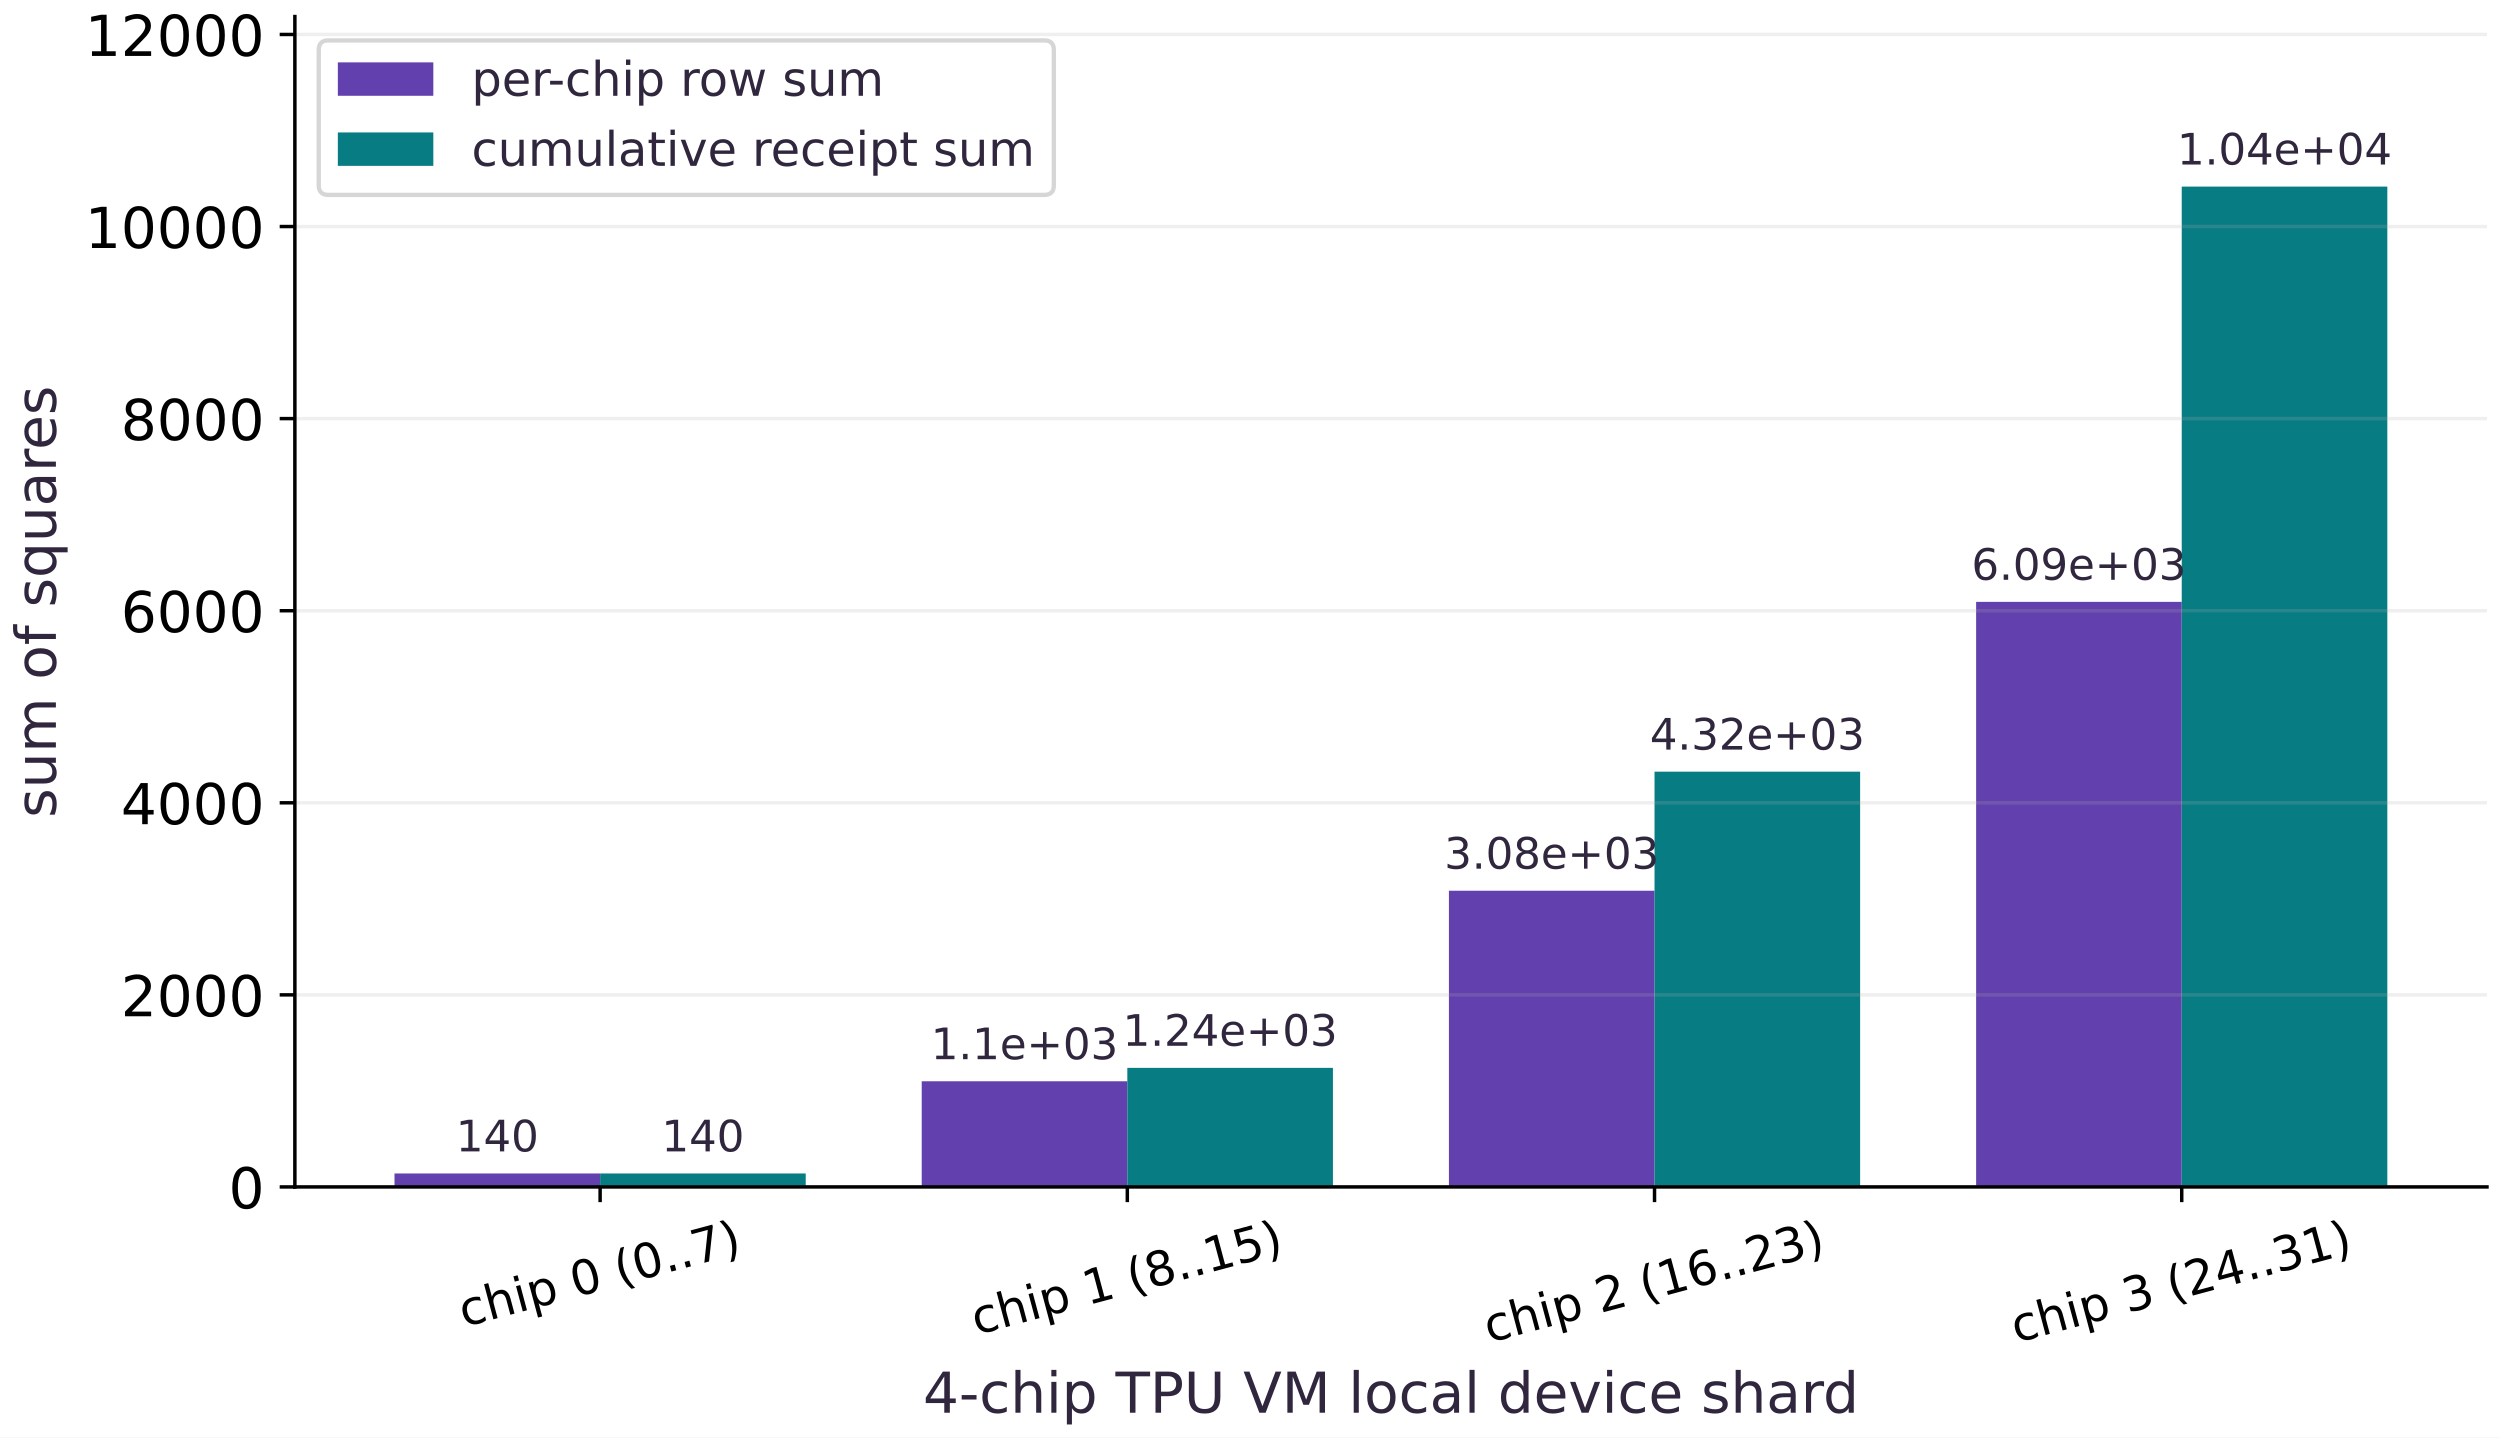
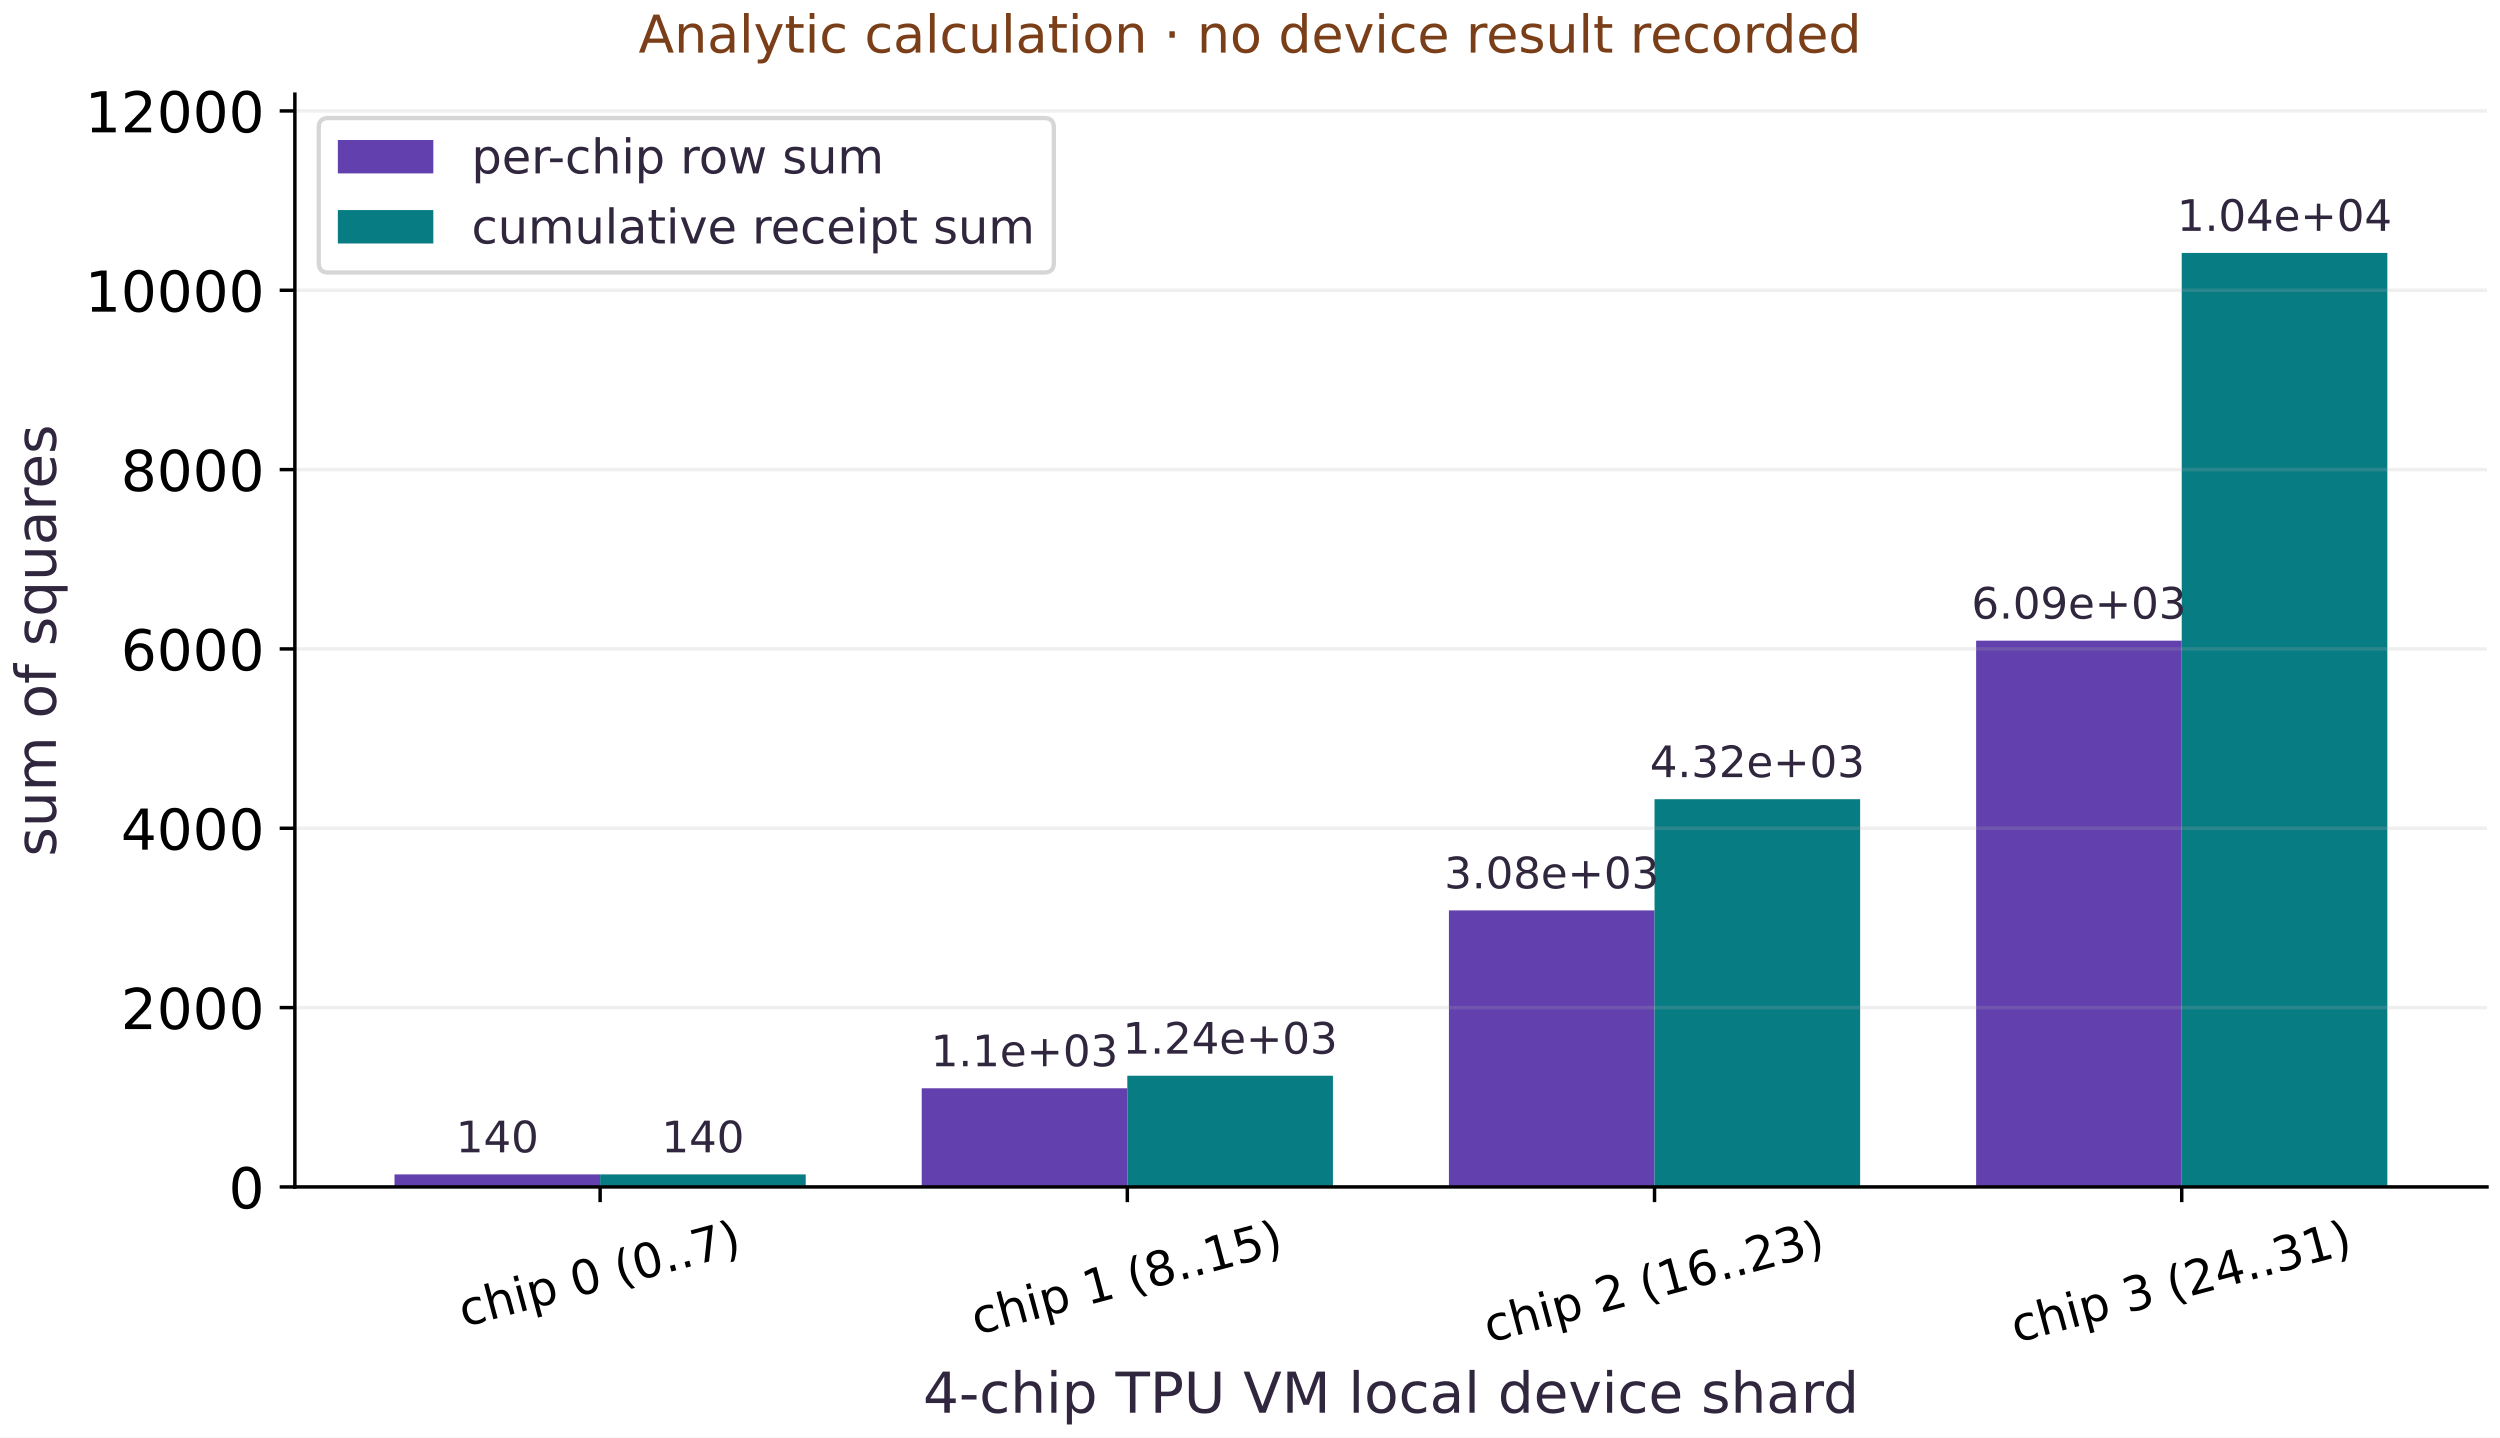
<svg xmlns="http://www.w3.org/2000/svg" xmlns:xlink="http://www.w3.org/1999/xlink" width="576pt" height="331.2pt" viewBox="0 0 576 331.2" version="1.1">
  <defs>
    <style type="text/css">*{stroke-linejoin: round; stroke-linecap: butt}</style>
  </defs>
  <g id="figure_1">
    <g id="patch_1">
      <path d="M 0 331.2  L 576 331.2  L 576 0  L 0 0  z " style="fill: #ffffff" />
    </g>
    <g id="axes_1">
      <g id="patch_2">
-         <path d="M 67.938 273.469  L 573 273.469  L 573 3.811  L 67.938 3.811  z " style="fill: #ffffff" />
+         <path d="M 67.938 273.469  L 573 273.469  L 573 21.695  L 67.938 21.695  z " style="fill: #ffffff" />
      </g>
      <g id="patch_3">
-         <path d="M 90.895 273.469  L 138.268 273.469  L 138.268 270.371  L 90.895 270.371  z " clip-path="url(#p6674e7a81e)" style="fill: #6240ad" />
+         <path d="M 90.895 273.469  L 138.268 273.469  L 138.268 270.577  L 90.895 270.577  z " clip-path="url(#p0426e4867c)" style="fill: #6240ad" />
      </g>
      <g id="patch_4">
-         <path d="M 212.363 273.469  L 259.735 273.469  L 259.735 249.129  L 212.363 249.129  z " clip-path="url(#p6674e7a81e)" style="fill: #6240ad" />
+         <path d="M 212.363 273.469  L 259.735 273.469  L 259.735 250.743  L 212.363 250.743  z " clip-path="url(#p0426e4867c)" style="fill: #6240ad" />
      </g>
      <g id="patch_5">
-         <path d="M 333.83 273.469  L 381.203 273.469  L 381.203 205.229  L 333.83 205.229  z " clip-path="url(#p6674e7a81e)" style="fill: #6240ad" />
+         <path d="M 333.83 273.469  L 381.203 273.469  L 381.203 209.755  L 333.83 209.755  z " clip-path="url(#p0426e4867c)" style="fill: #6240ad" />
      </g>
      <g id="patch_6">
-         <path d="M 455.298 273.469  L 502.67 273.469  L 502.67 138.67  L 455.298 138.67  z " clip-path="url(#p6674e7a81e)" style="fill: #6240ad" />
+         <path d="M 455.298 273.469  L 502.67 273.469  L 502.67 147.61  L 455.298 147.61  z " clip-path="url(#p0426e4867c)" style="fill: #6240ad" />
      </g>
      <g id="patch_7">
-         <path d="M 138.268 273.469  L 185.64 273.469  L 185.64 270.371  L 138.268 270.371  z " clip-path="url(#p6674e7a81e)" style="fill: #087c83" />
+         <path d="M 138.268 273.469  L 185.64 273.469  L 185.64 270.577  L 138.268 270.577  z " clip-path="url(#p0426e4867c)" style="fill: #087c83" />
      </g>
      <g id="patch_8">
-         <path d="M 259.735 273.469  L 307.107 273.469  L 307.107 246.031  L 259.735 246.031  z " clip-path="url(#p6674e7a81e)" style="fill: #087c83" />
+         <path d="M 259.735 273.469  L 307.107 273.469  L 307.107 247.851  L 259.735 247.851  z " clip-path="url(#p0426e4867c)" style="fill: #087c83" />
      </g>
      <g id="patch_9">
-         <path d="M 381.203 273.469  L 428.575 273.469  L 428.575 177.791  L 381.203 177.791  z " clip-path="url(#p6674e7a81e)" style="fill: #087c83" />
+         <path d="M 381.203 273.469  L 428.575 273.469  L 428.575 184.137  L 381.203 184.137  z " clip-path="url(#p0426e4867c)" style="fill: #087c83" />
      </g>
      <g id="patch_10">
-         <path d="M 502.67 273.469  L 550.042 273.469  L 550.042 42.992  L 502.67 42.992  z " clip-path="url(#p6674e7a81e)" style="fill: #087c83" />
+         <path d="M 502.67 273.469  L 550.042 273.469  L 550.042 58.278  L 502.67 58.278  z " clip-path="url(#p0426e4867c)" style="fill: #087c83" />
      </g>
      <g id="matplotlib.axis_1">
        <g id="xtick_1">
          <g id="line2d_1">
            <defs>
              <path id="m7038623cf6" d="M 0 0  L 0 3.5  " style="stroke: #000000; stroke-width: 0.8" />
            </defs>
            <g>
              <use xlink:href="#m7038623cf6" x="138.268" y="273.469" style="stroke: #000000; stroke-width: 0.8" />
            </g>
          </g>
          <g id="text_1">
            <text style="font-size: 11px; font-family: 'DejaVu Sans'" transform="translate(106.8773 305.7857) rotate(-15)">chip 0 (0..7)</text>
          </g>
        </g>
        <g id="xtick_2">
          <g id="line2d_2">
            <g>
              <use xlink:href="#m7038623cf6" x="259.735" y="273.469" style="stroke: #000000; stroke-width: 0.8" />
            </g>
          </g>
          <g id="text_2">
            <text style="font-size: 11px; font-family: 'DejaVu Sans'" transform="translate(224.9646 307.5971) rotate(-15)">chip 1 (8..15)</text>
          </g>
        </g>
        <g id="xtick_3">
          <g id="line2d_3">
            <g>
              <use xlink:href="#m7038623cf6" x="381.203" y="273.469" style="stroke: #000000; stroke-width: 0.8" />
            </g>
          </g>
          <g id="text_3">
            <text style="font-size: 11px; font-family: 'DejaVu Sans'" transform="translate(343.0519 309.4085) rotate(-15)">chip 2 (16..23)</text>
          </g>
        </g>
        <g id="xtick_4">
          <g id="line2d_4">
            <g>
              <use xlink:href="#m7038623cf6" x="502.67" y="273.469" style="stroke: #000000; stroke-width: 0.8" />
            </g>
          </g>
          <g id="text_4">
            <text style="font-size: 11px; font-family: 'DejaVu Sans'" transform="translate(464.5194 309.4085) rotate(-15)">chip 3 (24..31)</text>
          </g>
        </g>
        <g id="text_5">
          <text style="font-size: 13px; font-family: 'DejaVu Sans'; text-anchor: middle; fill: #30273e" x="320.469" y="325.496" transform="rotate(-0 320.4689 325.4962)">4-chip TPU VM local device shard</text>
        </g>
      </g>
      <g id="matplotlib.axis_2">
        <g id="ytick_1">
          <g id="line2d_5">
-             <path d="M 67.938 273.469  L 573 273.469  " clip-path="url(#p6674e7a81e)" style="fill: none; stroke: #b0b0b0; stroke-opacity: 0.2; stroke-width: 0.8; stroke-linecap: square" />
+             <path d="M 67.938 273.469  L 573 273.469  " clip-path="url(#p0426e4867c)" style="fill: none; stroke: #b0b0b0; stroke-opacity: 0.2; stroke-width: 0.8; stroke-linecap: square" />
          </g>
          <g id="line2d_6">
            <defs>
              <path id="md75c68ea31" d="M 0 0  L -3.5 0  " style="stroke: #000000; stroke-width: 0.8" />
            </defs>
            <g>
              <use xlink:href="#md75c68ea31" x="67.938" y="273.469" style="stroke: #000000; stroke-width: 0.8" />
            </g>
          </g>
          <g id="text_6">
            <text style="font-size: 13px; font-family: 'DejaVu Sans'; text-anchor: end" x="60.938" y="278.408" transform="rotate(-0 60.93805 278.4081)">0</text>
          </g>
        </g>
        <g id="ytick_2">
          <g id="line2d_7">
-             <path d="M 67.938 229.215  L 573 229.215  " clip-path="url(#p6674e7a81e)" style="fill: none; stroke: #b0b0b0; stroke-opacity: 0.2; stroke-width: 0.8; stroke-linecap: square" />
+             <path d="M 67.938 232.15  L 573 232.15  " clip-path="url(#p0426e4867c)" style="fill: none; stroke: #b0b0b0; stroke-opacity: 0.2; stroke-width: 0.8; stroke-linecap: square" />
          </g>
          <g id="line2d_8">
            <g>
-               <use xlink:href="#md75c68ea31" x="67.938" y="229.215" style="stroke: #000000; stroke-width: 0.8" />
+               <use xlink:href="#md75c68ea31" x="67.938" y="232.15" style="stroke: #000000; stroke-width: 0.8" />
            </g>
          </g>
          <g id="text_7">
-             <text style="font-size: 13px; font-family: 'DejaVu Sans'; text-anchor: end" x="60.938" y="234.154" transform="rotate(-0 60.93805 234.1537)">2000</text>
+             <text style="font-size: 13px; font-family: 'DejaVu Sans'; text-anchor: end" x="60.938" y="237.089" transform="rotate(-0 60.93805 237.0887)">2000</text>
          </g>
        </g>
        <g id="ytick_3">
          <g id="line2d_9">
-             <path d="M 67.938 184.96  L 573 184.96  " clip-path="url(#p6674e7a81e)" style="fill: none; stroke: #b0b0b0; stroke-opacity: 0.2; stroke-width: 0.8; stroke-linecap: square" />
+             <path d="M 67.938 190.83  L 573 190.83  " clip-path="url(#p0426e4867c)" style="fill: none; stroke: #b0b0b0; stroke-opacity: 0.2; stroke-width: 0.8; stroke-linecap: square" />
          </g>
          <g id="line2d_10">
            <g>
-               <use xlink:href="#md75c68ea31" x="67.938" y="184.96" style="stroke: #000000; stroke-width: 0.8" />
+               <use xlink:href="#md75c68ea31" x="67.938" y="190.83" style="stroke: #000000; stroke-width: 0.8" />
            </g>
          </g>
          <g id="text_8">
-             <text style="font-size: 13px; font-family: 'DejaVu Sans'; text-anchor: end" x="60.938" y="189.899" transform="rotate(-0 60.93805 189.8993)">4000</text>
+             <text style="font-size: 13px; font-family: 'DejaVu Sans'; text-anchor: end" x="60.938" y="195.769" transform="rotate(-0 60.93805 195.7693)">4000</text>
          </g>
        </g>
        <g id="ytick_4">
          <g id="line2d_11">
-             <path d="M 67.938 140.706  L 573 140.706  " clip-path="url(#p6674e7a81e)" style="fill: none; stroke: #b0b0b0; stroke-opacity: 0.2; stroke-width: 0.8; stroke-linecap: square" />
+             <path d="M 67.938 149.511  L 573 149.511  " clip-path="url(#p0426e4867c)" style="fill: none; stroke: #b0b0b0; stroke-opacity: 0.2; stroke-width: 0.8; stroke-linecap: square" />
          </g>
          <g id="line2d_12">
            <g>
-               <use xlink:href="#md75c68ea31" x="67.938" y="140.706" style="stroke: #000000; stroke-width: 0.8" />
+               <use xlink:href="#md75c68ea31" x="67.938" y="149.511" style="stroke: #000000; stroke-width: 0.8" />
            </g>
          </g>
          <g id="text_9">
-             <text style="font-size: 13px; font-family: 'DejaVu Sans'; text-anchor: end" x="60.938" y="145.645" transform="rotate(-0 60.93805 145.6448)">6000</text>
+             <text style="font-size: 13px; font-family: 'DejaVu Sans'; text-anchor: end" x="60.938" y="154.45" transform="rotate(-0 60.93805 154.4499)">6000</text>
          </g>
        </g>
        <g id="ytick_5">
          <g id="line2d_13">
-             <path d="M 67.938 96.451  L 573 96.451  " clip-path="url(#p6674e7a81e)" style="fill: none; stroke: #b0b0b0; stroke-opacity: 0.2; stroke-width: 0.8; stroke-linecap: square" />
+             <path d="M 67.938 108.192  L 573 108.192  " clip-path="url(#p0426e4867c)" style="fill: none; stroke: #b0b0b0; stroke-opacity: 0.2; stroke-width: 0.8; stroke-linecap: square" />
          </g>
          <g id="line2d_14">
            <g>
-               <use xlink:href="#md75c68ea31" x="67.938" y="96.451" style="stroke: #000000; stroke-width: 0.8" />
+               <use xlink:href="#md75c68ea31" x="67.938" y="108.192" style="stroke: #000000; stroke-width: 0.8" />
            </g>
          </g>
          <g id="text_10">
-             <text style="font-size: 13px; font-family: 'DejaVu Sans'; text-anchor: end" x="60.938" y="101.39" transform="rotate(-0 60.93805 101.3904)">8000</text>
+             <text style="font-size: 13px; font-family: 'DejaVu Sans'; text-anchor: end" x="60.938" y="113.13" transform="rotate(-0 60.93805 113.1305)">8000</text>
          </g>
        </g>
        <g id="ytick_6">
          <g id="line2d_15">
-             <path d="M 67.938 52.197  L 573 52.197  " clip-path="url(#p6674e7a81e)" style="fill: none; stroke: #b0b0b0; stroke-opacity: 0.2; stroke-width: 0.8; stroke-linecap: square" />
+             <path d="M 67.938 66.872  L 573 66.872  " clip-path="url(#p0426e4867c)" style="fill: none; stroke: #b0b0b0; stroke-opacity: 0.2; stroke-width: 0.8; stroke-linecap: square" />
          </g>
          <g id="line2d_16">
            <g>
-               <use xlink:href="#md75c68ea31" x="67.938" y="52.197" style="stroke: #000000; stroke-width: 0.8" />
+               <use xlink:href="#md75c68ea31" x="67.938" y="66.872" style="stroke: #000000; stroke-width: 0.8" />
            </g>
          </g>
          <g id="text_11">
-             <text style="font-size: 13px; font-family: 'DejaVu Sans'; text-anchor: end" x="60.938" y="57.136" transform="rotate(-0 60.93805 57.13601)">10000</text>
+             <text style="font-size: 13px; font-family: 'DejaVu Sans'; text-anchor: end" x="60.938" y="71.811" transform="rotate(-0 60.93805 71.81109)">10000</text>
          </g>
        </g>
        <g id="ytick_7">
          <g id="line2d_17">
-             <path d="M 67.938 7.943  L 573 7.943  " clip-path="url(#p6674e7a81e)" style="fill: none; stroke: #b0b0b0; stroke-opacity: 0.2; stroke-width: 0.8; stroke-linecap: square" />
+             <path d="M 67.938 25.553  L 573 25.553  " clip-path="url(#p0426e4867c)" style="fill: none; stroke: #b0b0b0; stroke-opacity: 0.2; stroke-width: 0.8; stroke-linecap: square" />
          </g>
          <g id="line2d_18">
            <g>
-               <use xlink:href="#md75c68ea31" x="67.938" y="7.943" style="stroke: #000000; stroke-width: 0.8" />
+               <use xlink:href="#md75c68ea31" x="67.938" y="25.553" style="stroke: #000000; stroke-width: 0.8" />
            </g>
          </g>
          <g id="text_12">
-             <text style="font-size: 13px; font-family: 'DejaVu Sans'; text-anchor: end" x="60.938" y="12.882" transform="rotate(-0 60.93805 12.88159)">12000</text>
+             <text style="font-size: 13px; font-family: 'DejaVu Sans'; text-anchor: end" x="60.938" y="30.492" transform="rotate(-0 60.93805 30.49169)">12000</text>
          </g>
        </g>
        <g id="text_13">
-           <text style="font-size: 13px; font-family: 'DejaVu Sans'; text-anchor: middle; fill: #30273e" x="12.878" y="138.64" transform="rotate(-90 12.87821 138.6401)">sum of squares</text>
+           <text style="font-size: 13px; font-family: 'DejaVu Sans'; text-anchor: middle; fill: #30273e" x="12.878" y="147.582" transform="rotate(-90 12.87821 147.5821)">sum of squares</text>
        </g>
      </g>
      <g id="patch_11">
-         <path d="M 67.938 273.469  L 67.938 3.811  " style="fill: none; stroke: #000000; stroke-width: 0.8; stroke-linejoin: miter; stroke-linecap: square" />
+         <path d="M 67.938 273.469  L 67.938 21.695  " style="fill: none; stroke: #000000; stroke-width: 0.8; stroke-linejoin: miter; stroke-linecap: square" />
      </g>
      <g id="patch_12">
        <path d="M 67.938 273.469  L 573 273.469  " style="fill: none; stroke: #000000; stroke-width: 0.8; stroke-linejoin: miter; stroke-linecap: square" />
      </g>
      <g id="text_14">
-         <text style="font-size: 10px; font-family: 'DejaVu Sans'; text-anchor: middle; fill: #30273e" x="114.582" y="265.292" transform="rotate(-0 114.5816 265.2916)">140</text>
+         <text style="font-size: 10px; font-family: 'DejaVu Sans'; text-anchor: middle; fill: #30273e" x="114.582" y="265.497" transform="rotate(-0 114.5816 265.4971)">140</text>
      </g>
      <g id="text_15">
-         <text style="font-size: 10px; font-family: 'DejaVu Sans'; text-anchor: middle; fill: #30273e" x="236.049" y="244.049" transform="rotate(-0 236.049 244.0495)">1.1e+03</text>
+         <text style="font-size: 10px; font-family: 'DejaVu Sans'; text-anchor: middle; fill: #30273e" x="236.049" y="245.664" transform="rotate(-0 236.049 245.6637)">1.1e+03</text>
      </g>
      <g id="text_16">
-         <text style="font-size: 10px; font-family: 'DejaVu Sans'; text-anchor: middle; fill: #30273e" x="357.516" y="200.149" transform="rotate(-0 357.5165 200.1491)">3.08e+03</text>
+         <text style="font-size: 10px; font-family: 'DejaVu Sans'; text-anchor: middle; fill: #30273e" x="357.516" y="204.675" transform="rotate(-0 357.5165 204.6749)">3.08e+03</text>
      </g>
      <g id="text_17">
-         <text style="font-size: 10px; font-family: 'DejaVu Sans'; text-anchor: middle; fill: #30273e" x="478.984" y="133.59" transform="rotate(-0 478.9839 133.5905)">6.09e+03</text>
+         <text style="font-size: 10px; font-family: 'DejaVu Sans'; text-anchor: middle; fill: #30273e" x="478.984" y="142.531" transform="rotate(-0 478.9839 142.5305)">6.09e+03</text>
      </g>
      <g id="text_18">
-         <text style="font-size: 10px; font-family: 'DejaVu Sans'; text-anchor: middle; fill: #30273e" x="161.954" y="265.292" transform="rotate(-0 161.9539 265.2916)">140</text>
+         <text style="font-size: 10px; font-family: 'DejaVu Sans'; text-anchor: middle; fill: #30273e" x="161.954" y="265.497" transform="rotate(-0 161.9539 265.4971)">140</text>
      </g>
      <g id="text_19">
-         <text style="font-size: 10px; font-family: 'DejaVu Sans'; text-anchor: middle; fill: #30273e" x="283.421" y="240.952" transform="rotate(-0 283.4213 240.9517)">1.24e+03</text>
+         <text style="font-size: 10px; font-family: 'DejaVu Sans'; text-anchor: middle; fill: #30273e" x="283.421" y="242.771" transform="rotate(-0 283.4213 242.7714)">1.24e+03</text>
      </g>
      <g id="text_20">
-         <text style="font-size: 10px; font-family: 'DejaVu Sans'; text-anchor: middle; fill: #30273e" x="404.889" y="172.711" transform="rotate(-0 404.8888 172.7114)">4.32e+03</text>
+         <text style="font-size: 10px; font-family: 'DejaVu Sans'; text-anchor: middle; fill: #30273e" x="404.889" y="179.057" transform="rotate(-0 404.8888 179.0569)">4.32e+03</text>
      </g>
      <g id="text_21">
-         <text style="font-size: 10px; font-family: 'DejaVu Sans'; text-anchor: middle; fill: #30273e" x="526.356" y="37.912" transform="rotate(-0 526.3563 37.91242)">1.04e+04</text>
+         <text style="font-size: 10px; font-family: 'DejaVu Sans'; text-anchor: middle; fill: #30273e" x="526.356" y="53.198" transform="rotate(-0 526.3563 53.19798)">1.04e+04</text>
      </g>
      <g id="legend_1">
        <g id="patch_13">
-           <path d="M 75.638 44.903  L 240.607 44.903  Q 242.807 44.903 242.807 42.703  L 242.807 11.511  Q 242.807 9.311 240.607 9.311  L 75.638 9.311  Q 73.438 9.311 73.438 11.511  L 73.438 42.703  Q 73.438 44.903 75.638 44.903  z " style="fill: #ffffff; opacity: 0.8; stroke: #cccccc; stroke-linejoin: miter" />
+           <path d="M 75.638 62.787  L 240.607 62.787  Q 242.807 62.787 242.807 60.587  L 242.807 29.395  Q 242.807 27.195 240.607 27.195  L 75.638 27.195  Q 73.438 27.195 73.438 29.395  L 73.438 60.587  Q 73.438 62.787 75.638 62.787  z " style="fill: #ffffff; opacity: 0.8; stroke: #cccccc; stroke-linejoin: miter" />
        </g>
        <g id="patch_14">
-           <path d="M 77.838 22.069  L 99.838 22.069  L 99.838 14.369  L 77.838 14.369  z " style="fill: #6240ad" />
+           <path d="M 77.838 39.953  L 99.838 39.953  L 99.838 32.253  L 77.838 32.253  z " style="fill: #6240ad" />
        </g>
        <g id="text_22">
-           <text style="font-size: 11px; font-family: 'DejaVu Sans'; text-anchor: start; fill: #30273e" x="108.638" y="22.069" transform="rotate(-0 108.6381 22.0693)">per-chip row sum</text>
+           <text style="font-size: 11px; font-family: 'DejaVu Sans'; text-anchor: start; fill: #30273e" x="108.638" y="39.953" transform="rotate(-0 108.6381 39.9534)">per-chip row sum</text>
        </g>
        <g id="patch_15">
-           <path d="M 77.838 38.215  L 99.838 38.215  L 99.838 30.515  L 77.838 30.515  z " style="fill: #087c83" />
+           <path d="M 77.838 56.099  L 99.838 56.099  L 99.838 48.399  L 77.838 48.399  z " style="fill: #087c83" />
        </g>
        <g id="text_23">
-           <text style="font-size: 11px; font-family: 'DejaVu Sans'; text-anchor: start; fill: #30273e" x="108.638" y="38.215" transform="rotate(-0 108.6381 38.21523)">cumulative receipt sum</text>
-         </g>
-       </g>
+           <text style="font-size: 11px; font-family: 'DejaVu Sans'; text-anchor: start; fill: #30273e" x="108.638" y="56.099" transform="rotate(-0 108.6381 56.09934)">cumulative receipt sum</text>
+         </g>
+       </g>
+     </g>
+     <g id="text_24">
+       <text style="font-size: 12px; font-family: 'DejaVu Sans'; text-anchor: middle; fill: #7a3f18" x="288" y="12.118" transform="rotate(-0 288 12.11837)">Analytic calculation · no device result recorded</text>
    </g>
  </g>
  <defs>
-     <clipPath id="p6674e7a81e">
-       <rect x="67.938" y="3.811" width="505.062" height="269.658" />
+     <clipPath id="p0426e4867c">
+       <rect x="67.938" y="21.695" width="505.062" height="251.774" />
    </clipPath>
  </defs>
</svg>
